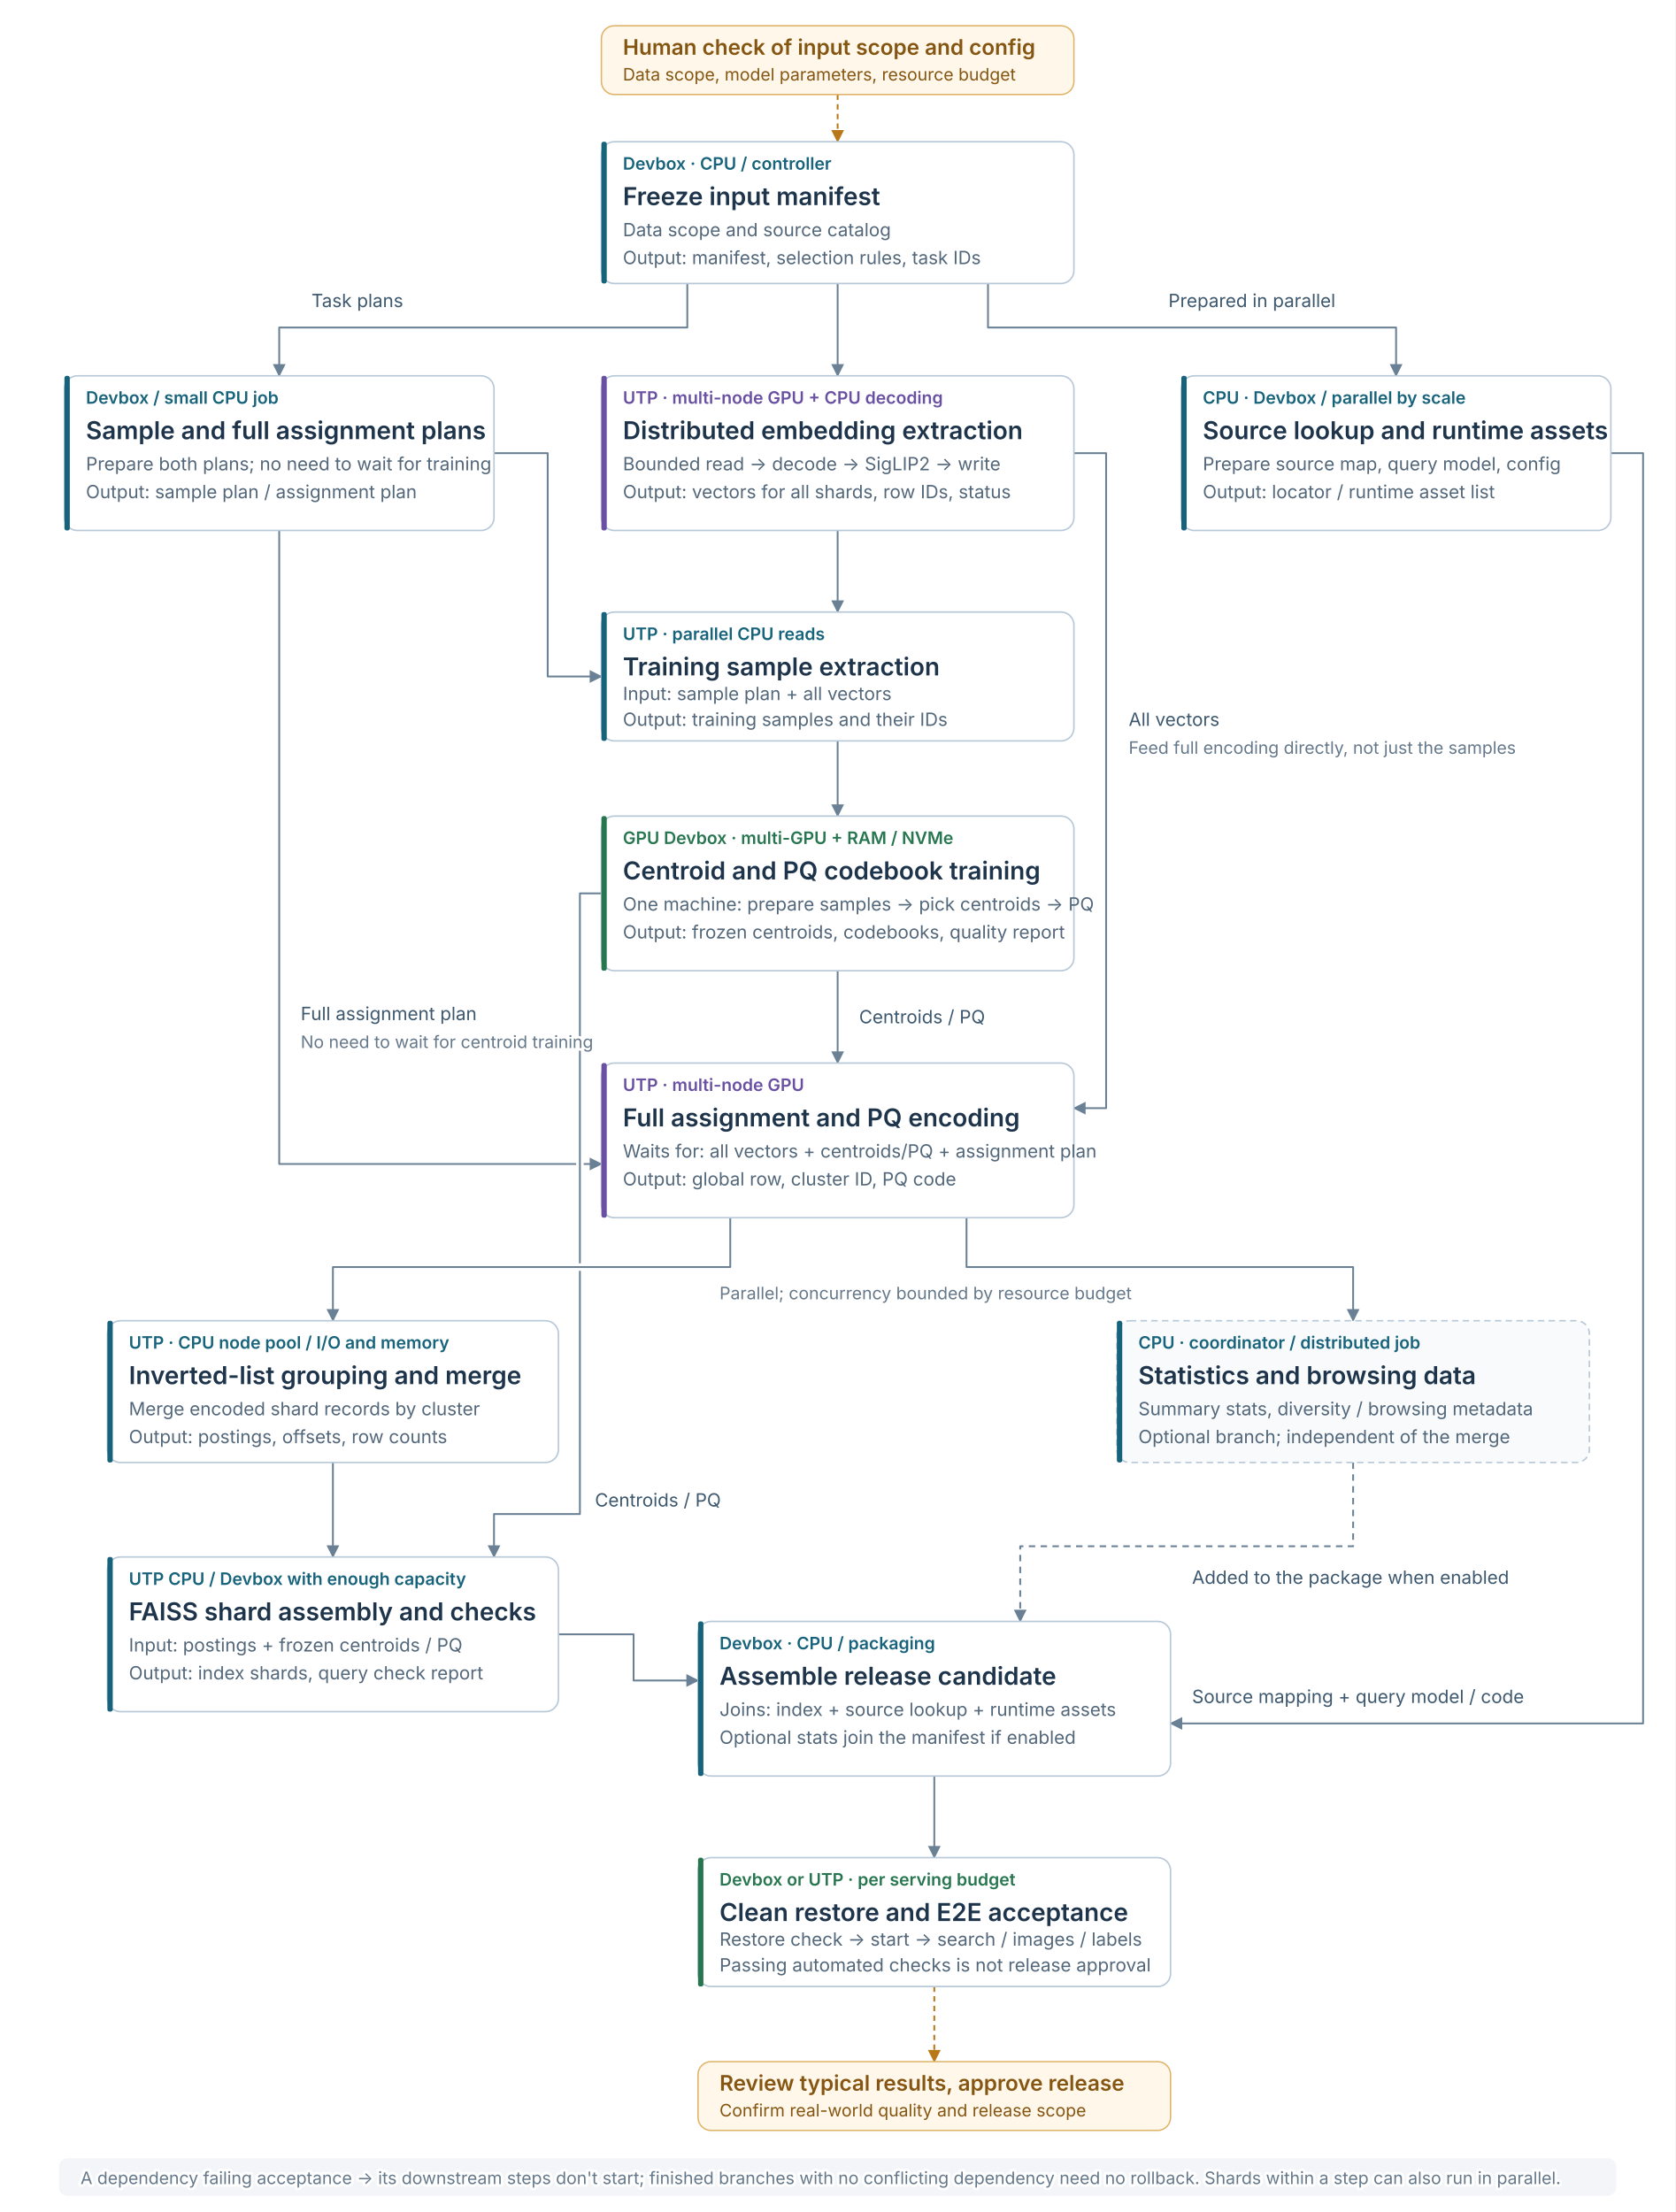
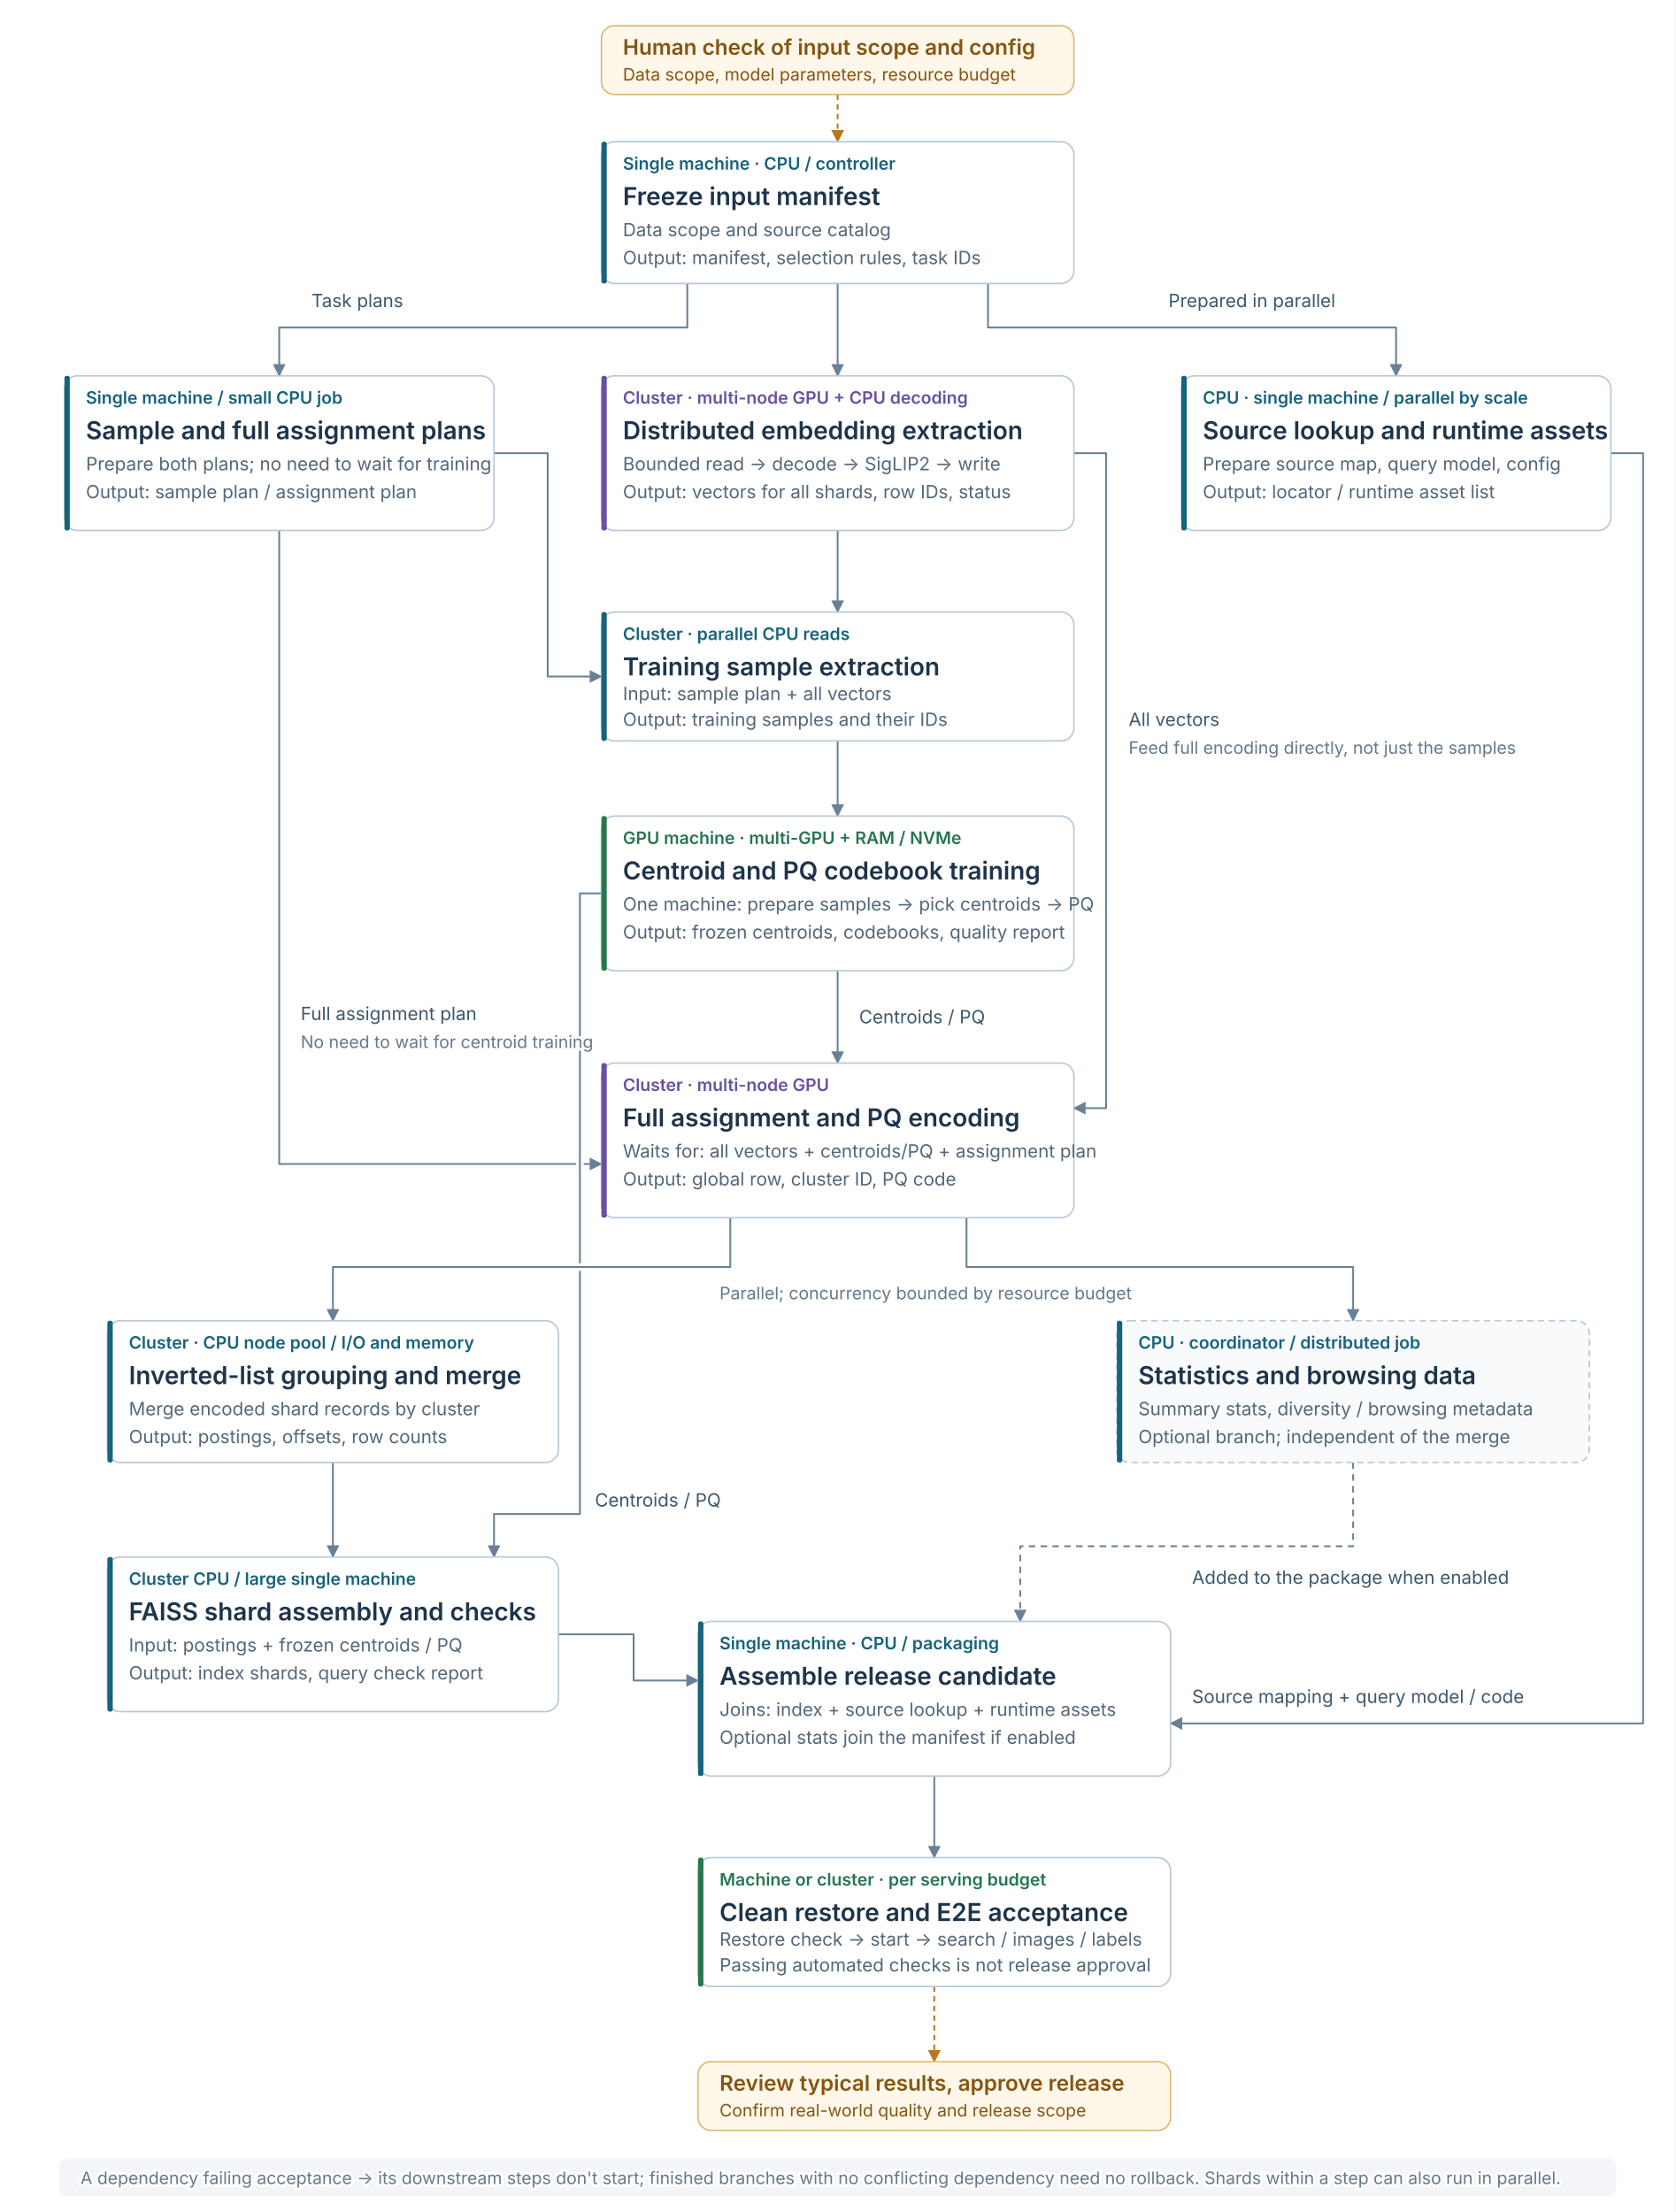
<svg xmlns="http://www.w3.org/2000/svg" width="1560" height="2060" viewBox="0 0 1560 2060" role="img" aria-labelledby="svg-title svg-desc">
  <style>

*{box-sizing:border-box}
body{margin:0;background:#f3f5f8;color:#1e2c3b;font-family:-apple-system,BlinkMacSystemFont,"PingFang SC","Microsoft YaHei",sans-serif}
main{max-width:1600px;margin:0 auto;padding:30px 24px 42px}
header{margin:0 4px 22px}.kicker{margin:0 0 10px;color:#53647a;font-size:13px;letter-spacing:.08em}
h1{margin:0 0 12px;font-size:30px;line-height:1.35;font-weight:650}.subtitle{margin:0;max-width:1150px;color:#53647a;line-height:1.7;font-size:15px}
.legend{display:flex;gap:18px;flex-wrap:wrap;margin-top:16px;font-size:13px;color:#475569}.legend span{display:inline-flex;align-items:center;gap:7px}
.dot{width:10px;height:10px;border-radius:3px;display:inline-block}.cpu{background:#17637b}.gpu{background:#6950a2}.local{background:#27764f}.human{background:#b97817}
.line-key{display:inline-block;width:25px;border-top:2px solid #6a8095}.line-key.optional{border-top-style:dashed}.line-key.control{border-top-color:#b97817;border-top-style:dashed}
figure{margin:0;background:#fff;border:1px solid #d8e0e8;border-radius:16px;overflow:hidden}.diagram{overflow:auto;padding:20px 0 0}
svg{display:block;width:100%;height:auto;min-width:1180px}svg text{font-family:inherit}
.node-box{fill:#fff;stroke:#b7c8d8;stroke-width:1.4}.optional-box{fill:#f8fafb;stroke-dasharray:6 4}
.resource{font-size:16px;font-weight:600}.node-title{font-size:23px;fill:#1e344b;font-weight:600}.node-note{font-size:17px;fill:#53677a}
.edge-halo{stroke:#fff;stroke-width:7;fill:none;stroke-linejoin:round;stroke-linecap:round}.edge{stroke:#6a8095;stroke-width:1.7;fill:none;stroke-linejoin:round}
.edge.optional{stroke-dasharray:6 5}.edge.control{stroke:#b97817;stroke-dasharray:5 4}
.edge-label{font-size:17px;fill:#3d586e;paint-order:stroke;stroke:#fff;stroke-width:6;stroke-linejoin:round}
.edge-sub{font-size:16px;fill:#65788a;paint-order:stroke;stroke:#fff;stroke-width:5;stroke-linejoin:round}
.human-box{fill:#fff7e9;stroke:#dfb369;stroke-width:1.3}.human-title{font-size:20px;fill:#855512;font-weight:600}.human-note{font-size:16px;fill:#855512}
figcaption{border-top:1px solid #e3e9ef;padding:18px 24px;font-size:14px;line-height:1.8;color:#526174}figcaption p{margin:0 0 7px}figcaption p:last-child{margin-bottom:0}figcaption strong{color:#293e54;font-weight:600}
details{margin-top:20px;padding:16px 20px;border:1px solid #d8e0e8;border-radius:12px;background:#fff}summary{font-size:15px;font-weight:600;cursor:pointer}.details-note{font-size:13px;line-height:1.7;color:#5c6e80}
table{width:100%;border-collapse:collapse;font-size:13px;margin-top:12px}th,td{padding:10px 12px;border-bottom:1px solid #e8edf2;text-align:left;vertical-align:top;line-height:1.6}th{color:#52677c;font-weight:600}td:first-child{width:140px}code{font-family:ui-monospace,SFMono-Regular,Consolas,monospace;font-size:12px;overflow-wrap:anywhere}
.footer{font-size:12px;color:#6b7a8a;margin:16px 4px 0}
@media(max-width:700px){main{padding:20px 12px}h1{font-size:24px}.subtitle{font-size:14px}.legend{gap:12px}figcaption{padding:14px}.table-wrap{overflow:auto}table{min-width:640px}}
@media print{@page{size:A3 portrait;margin:10mm}body{background:#fff}main{max-width:none;padding:0}header{margin-bottom:10px}h1{font-size:23px}figure{border:0}.diagram{overflow:visible;padding:0}svg{min-width:0;width:100%}details,.footer{display:none}figcaption{font-size:10px;padding:8px 0}.subtitle,.legend{font-size:11px}}

svg{width:1560px;height:2060px;min-width:0;font-family:-apple-system,BlinkMacSystemFont,"PingFang SC","Microsoft YaHei",sans-serif}
</style>
  <rect width="1560" height="2060" fill="#ffffff" />
  <defs>
    <marker id="arrow" markerWidth="7" markerHeight="7" refX="6.4" refY="3.5" orient="auto">
      <path d="M0 0 L7 3.5 L0 7 Z" fill="#6a8095" />
    </marker>
    <marker id="control-arrow" markerWidth="7" markerHeight="7" refX="6.4" refY="3.5" orient="auto">
      <path d="M0 0 L7 3.5 L0 7 Z" fill="#b97817" />
    </marker>
  </defs>
  <g class="edge-group" data-from="approve-input" data-to="catalog" data-kind="control">
    <path d="M780 88 V132" class="edge-halo" />
    <path d="M780 88 V132" class="edge control" marker-end="url(#control-arrow)" />
  </g>
  <g class="edge-group" data-from="catalog" data-to="plans" data-kind="data">
    <path d="M640 264 V305 H260 V350" class="edge-halo" />
    <path d="M640 264 V305 H260 V350" class="edge data" marker-end="url(#arrow)" />
  </g>
  <g class="edge-group" data-from="catalog" data-to="embedding" data-kind="data">
    <path d="M780 264 V350" class="edge-halo" />
    <path d="M780 264 V350" class="edge data" marker-end="url(#arrow)" />
  </g>
  <g class="edge-group" data-from="catalog" data-to="runtime-assets" data-kind="data">
    <path d="M920 264 V305 H1300 V350" class="edge-halo" />
    <path d="M920 264 V305 H1300 V350" class="edge data" marker-end="url(#arrow)" />
  </g>
  <g class="edge-group" data-from="plans" data-to="sample" data-kind="data">
    <path d="M460 422 H510 V630 H560" class="edge-halo" />
    <path d="M460 422 H510 V630 H560" class="edge data" marker-end="url(#arrow)" />
  </g>
  <g class="edge-group" data-from="embedding" data-to="sample" data-kind="data">
    <path d="M780 494 V570" class="edge-halo" />
    <path d="M780 494 V570" class="edge data" marker-end="url(#arrow)" />
  </g>
  <g class="edge-group" data-from="embedding" data-to="assignment" data-kind="data">
    <path d="M1000 422 H1030 V1032 H1000" class="edge-halo" />
    <path d="M1000 422 H1030 V1032 H1000" class="edge data" marker-end="url(#arrow)" />
  </g>
  <g class="edge-group" data-from="plans" data-to="assignment" data-kind="data">
    <path d="M260 494 V1084 H560" class="edge-halo" />
    <path d="M260 494 V1084 H560" class="edge data" marker-end="url(#arrow)" />
  </g>
  <g class="edge-group" data-from="sample" data-to="training" data-kind="data">
    <path d="M780 690 V760" class="edge-halo" />
    <path d="M780 690 V760" class="edge data" marker-end="url(#arrow)" />
  </g>
  <g class="edge-group" data-from="training" data-to="assignment" data-kind="data">
    <path d="M780 904 V990" class="edge-halo" />
    <path d="M780 904 V990" class="edge data" marker-end="url(#arrow)" />
  </g>
  <g class="edge-group" data-from="training" data-to="faiss" data-kind="data">
    <path d="M560 832 H540 V1410 H460 V1450" class="edge-halo" />
    <path d="M560 832 H540 V1410 H460 V1450" class="edge data" marker-end="url(#arrow)" />
  </g>
  <g class="edge-group" data-from="assignment" data-to="postings" data-kind="data">
    <path d="M680 1134 V1180 H310 V1230" class="edge-halo" />
    <path d="M680 1134 V1180 H310 V1230" class="edge data" marker-end="url(#arrow)" />
  </g>
  <g class="edge-group" data-from="assignment" data-to="analysis" data-kind="data">
    <path d="M900 1134 V1180 H1260 V1230" class="edge-halo" />
    <path d="M900 1134 V1180 H1260 V1230" class="edge data" marker-end="url(#arrow)" />
  </g>
  <g class="edge-group" data-from="postings" data-to="faiss" data-kind="data">
    <path d="M310 1362 V1450" class="edge-halo" />
    <path d="M310 1362 V1450" class="edge data" marker-end="url(#arrow)" />
  </g>
  <g class="edge-group" data-from="faiss" data-to="package" data-kind="data">
    <path d="M520 1522 H590 V1565 H650" class="edge-halo" />
    <path d="M520 1522 H590 V1565 H650" class="edge data" marker-end="url(#arrow)" />
  </g>
  <g class="edge-group" data-from="analysis" data-to="package" data-kind="optional">
    <path d="M1260 1362 V1440 H950 V1510" class="edge-halo" />
    <path d="M1260 1362 V1440 H950 V1510" class="edge optional" marker-end="url(#arrow)" />
  </g>
  <g class="edge-group" data-from="runtime-assets" data-to="package" data-kind="data">
    <path d="M1500 422 H1530 V1605 H1090" class="edge-halo" />
    <path d="M1500 422 H1530 V1605 H1090" class="edge data" marker-end="url(#arrow)" />
  </g>
  <g class="edge-group" data-from="package" data-to="validate" data-kind="data">
    <path d="M870 1654 V1730" class="edge-halo" />
    <path d="M870 1654 V1730" class="edge data" marker-end="url(#arrow)" />
  </g>
  <g class="edge-group" data-from="validate" data-to="approve-release" data-kind="control">
    <path d="M870 1850 V1920" class="edge-halo" />
    <path d="M870 1850 V1920" class="edge control" marker-end="url(#control-arrow)" />
  </g>
  <text x="290" y="286" class="edge-label">Task plans</text>
  <text x="1088" y="286" class="edge-label">Prepared in parallel</text>
  <text x="280" y="950" class="edge-label">Full assignment plan</text>
  <text x="280" y="976" class="edge-sub">No need to wait for centroid training</text>
  <text x="1051" y="676" class="edge-label">All vectors</text>
  <text x="1051" y="702" class="edge-sub">Feed full encoding directly, not just the samples</text>
  <text x="800" y="953" class="edge-label">Centroids / PQ</text>
  <text x="554" y="1403" class="edge-label">Centroids / PQ</text>
  <text x="670" y="1210" class="edge-sub">Parallel; concurrency bounded by resource budget</text>
  <text x="1110" y="1475" class="edge-label">Added to the package when enabled</text>
  <text x="1110" y="1586" class="edge-label">Source mapping + query model / code</text>
  <g id="node-approve-input" class="dag-node human-node" data-node="approve-input" data-depends-on="" aria-label="Human check of input scope and config">
    <rect x="560" y="24" width="440" height="64" rx="12" class="human-box" />
    <text x="580" y="51" class="human-title">Human check of input scope and config</text>
    <text x="580" y="75" class="human-note">Data scope, model parameters, resource budget</text>
  </g>
-   <g id="node-catalog" class="dag-node" data-node="catalog" data-depends-on="approve-input" data-optional-depends-on="" aria-label="Freeze input manifest, Devbox · CPU / controller">
+   <g id="node-catalog" class="dag-node" data-node="catalog" data-depends-on="approve-input" data-optional-depends-on="" aria-label="Freeze input manifest, Single machine · CPU / controller">
    <rect x="560" y="132" width="440" height="132" rx="12" class="node-box" />
    <rect x="560" y="132" width="5" height="132" rx="2" fill="#17637b" />
-     <text x="580" y="158" class="resource" fill="#17637b">Devbox · CPU / controller</text>
+     <text x="580" y="158" class="resource" fill="#17637b">Single machine · CPU / controller</text>
    <text x="580" y="191" class="node-title">Freeze input manifest</text>
    <text x="580" y="220" class="node-note">Data scope and source catalog</text>
    <text x="580" y="246" class="node-note">Output: manifest, selection rules, task IDs</text>
  </g>
-   <g id="node-plans" class="dag-node" data-node="plans" data-depends-on="catalog" data-optional-depends-on="" aria-label="Sample and full assignment plans, Devbox / small CPU job">
+   <g id="node-plans" class="dag-node" data-node="plans" data-depends-on="catalog" data-optional-depends-on="" aria-label="Sample and full assignment plans, Single machine / small CPU job">
    <rect x="60" y="350" width="400" height="144" rx="12" class="node-box" />
    <rect x="60" y="350" width="5" height="144" rx="2" fill="#17637b" />
-     <text x="80" y="376" class="resource" fill="#17637b">Devbox / small CPU job</text>
+     <text x="80" y="376" class="resource" fill="#17637b">Single machine / small CPU job</text>
    <text x="80" y="409" class="node-title">Sample and full assignment plans</text>
    <text x="80" y="438" class="node-note">Prepare both plans; no need to wait for training</text>
    <text x="80" y="464" class="node-note">Output: sample plan / assignment plan</text>
  </g>
-   <g id="node-embedding" class="dag-node" data-node="embedding" data-depends-on="catalog" data-optional-depends-on="" aria-label="Distributed embedding extraction, UTP · multi-node GPU + CPU decoding">
+   <g id="node-embedding" class="dag-node" data-node="embedding" data-depends-on="catalog" data-optional-depends-on="" aria-label="Distributed embedding extraction, Cluster · multi-node GPU + CPU decoding">
    <rect x="560" y="350" width="440" height="144" rx="12" class="node-box" />
    <rect x="560" y="350" width="5" height="144" rx="2" fill="#6950a2" />
-     <text x="580" y="376" class="resource" fill="#6950a2">UTP · multi-node GPU + CPU decoding</text>
+     <text x="580" y="376" class="resource" fill="#6950a2">Cluster · multi-node GPU + CPU decoding</text>
    <text x="580" y="409" class="node-title">Distributed embedding extraction</text>
    <text x="580" y="438" class="node-note">Bounded read → decode → SigLIP2 → write</text>
    <text x="580" y="464" class="node-note">Output: vectors for all shards, row IDs, status</text>
  </g>
-   <g id="node-runtime-assets" class="dag-node" data-node="runtime-assets" data-depends-on="catalog" data-optional-depends-on="" aria-label="Source lookup and runtime assets, CPU · Devbox / parallel by scale">
+   <g id="node-runtime-assets" class="dag-node" data-node="runtime-assets" data-depends-on="catalog" data-optional-depends-on="" aria-label="Source lookup and runtime assets, CPU · single machine / parallel by scale">
    <rect x="1100" y="350" width="400" height="144" rx="12" class="node-box" />
    <rect x="1100" y="350" width="5" height="144" rx="2" fill="#17637b" />
-     <text x="1120" y="376" class="resource" fill="#17637b">CPU · Devbox / parallel by scale</text>
+     <text x="1120" y="376" class="resource" fill="#17637b">CPU · single machine / parallel by scale</text>
    <text x="1120" y="409" class="node-title">Source lookup and runtime assets</text>
    <text x="1120" y="438" class="node-note">Prepare source map, query model, config</text>
    <text x="1120" y="464" class="node-note">Output: locator / runtime asset list</text>
  </g>
-   <g id="node-sample" class="dag-node" data-node="sample" data-depends-on="plans embedding" data-optional-depends-on="" aria-label="Training sample extraction, UTP · parallel CPU reads">
+   <g id="node-sample" class="dag-node" data-node="sample" data-depends-on="plans embedding" data-optional-depends-on="" aria-label="Training sample extraction, Cluster · parallel CPU reads">
    <rect x="560" y="570" width="440" height="120" rx="12" class="node-box" />
    <rect x="560" y="570" width="5" height="120" rx="2" fill="#17637b" />
-     <text x="580" y="596" class="resource" fill="#17637b">UTP · parallel CPU reads</text>
+     <text x="580" y="596" class="resource" fill="#17637b">Cluster · parallel CPU reads</text>
    <text x="580" y="629" class="node-title">Training sample extraction</text>
    <text x="580" y="652" class="node-note">Input: sample plan + all vectors</text>
    <text x="580" y="676" class="node-note">Output: training samples and their IDs</text>
  </g>
-   <g id="node-training" class="dag-node" data-node="training" data-depends-on="sample" data-optional-depends-on="" aria-label="Centroid and PQ codebook training, GPU Devbox · multi-GPU + RAM / NVMe">
+   <g id="node-training" class="dag-node" data-node="training" data-depends-on="sample" data-optional-depends-on="" aria-label="Centroid and PQ codebook training, GPU machine · multi-GPU + RAM / NVMe">
    <rect x="560" y="760" width="440" height="144" rx="12" class="node-box" />
    <rect x="560" y="760" width="5" height="144" rx="2" fill="#27764f" />
-     <text x="580" y="786" class="resource" fill="#27764f">GPU Devbox · multi-GPU + RAM / NVMe</text>
+     <text x="580" y="786" class="resource" fill="#27764f">GPU machine · multi-GPU + RAM / NVMe</text>
    <text x="580" y="819" class="node-title">Centroid and PQ codebook training</text>
    <text x="580" y="848" class="node-note">One machine: prepare samples → pick centroids → PQ</text>
    <text x="580" y="874" class="node-note">Output: frozen centroids, codebooks, quality report</text>
  </g>
-   <g id="node-assignment" class="dag-node" data-node="assignment" data-depends-on="embedding training plans" data-optional-depends-on="" aria-label="Full assignment and PQ encoding, UTP · multi-node GPU">
+   <g id="node-assignment" class="dag-node" data-node="assignment" data-depends-on="embedding training plans" data-optional-depends-on="" aria-label="Full assignment and PQ encoding, Cluster · multi-node GPU">
    <rect x="560" y="990" width="440" height="144" rx="12" class="node-box" />
    <rect x="560" y="990" width="5" height="144" rx="2" fill="#6950a2" />
-     <text x="580" y="1016" class="resource" fill="#6950a2">UTP · multi-node GPU</text>
+     <text x="580" y="1016" class="resource" fill="#6950a2">Cluster · multi-node GPU</text>
    <text x="580" y="1049" class="node-title">Full assignment and PQ encoding</text>
    <text x="580" y="1078" class="node-note">Waits for: all vectors + centroids/PQ + assignment plan</text>
    <text x="580" y="1104" class="node-note">Output: global row, cluster ID, PQ code</text>
  </g>
-   <g id="node-postings" class="dag-node" data-node="postings" data-depends-on="assignment" data-optional-depends-on="" aria-label="Inverted-list grouping and merge, UTP · CPU node pool / I/O and memory">
+   <g id="node-postings" class="dag-node" data-node="postings" data-depends-on="assignment" data-optional-depends-on="" aria-label="Inverted-list grouping and merge, Cluster · CPU node pool / I/O and memory">
    <rect x="100" y="1230" width="420" height="132" rx="12" class="node-box" />
    <rect x="100" y="1230" width="5" height="132" rx="2" fill="#17637b" />
-     <text x="120" y="1256" class="resource" fill="#17637b">UTP · CPU node pool / I/O and memory</text>
+     <text x="120" y="1256" class="resource" fill="#17637b">Cluster · CPU node pool / I/O and memory</text>
    <text x="120" y="1289" class="node-title">Inverted-list grouping and merge</text>
    <text x="120" y="1318" class="node-note">Merge encoded shard records by cluster</text>
    <text x="120" y="1344" class="node-note">Output: postings, offsets, row counts</text>
  </g>
  <g id="node-analysis" class="dag-node" data-node="analysis" data-depends-on="assignment" data-optional-depends-on="" aria-label="Statistics and browsing data, CPU · coordinator / distributed job">
    <rect x="1040" y="1230" width="440" height="132" rx="12" class="node-box optional-box" />
    <rect x="1040" y="1230" width="5" height="132" rx="2" fill="#17637b" />
    <text x="1060" y="1256" class="resource" fill="#17637b">CPU · coordinator / distributed job</text>
    <text x="1060" y="1289" class="node-title">Statistics and browsing data</text>
    <text x="1060" y="1318" class="node-note">Summary stats, diversity / browsing metadata</text>
    <text x="1060" y="1344" class="node-note">Optional branch; independent of the merge</text>
  </g>
-   <g id="node-faiss" class="dag-node" data-node="faiss" data-depends-on="postings training" data-optional-depends-on="" aria-label="FAISS shard assembly and checks, UTP CPU / Devbox with enough capacity">
+   <g id="node-faiss" class="dag-node" data-node="faiss" data-depends-on="postings training" data-optional-depends-on="" aria-label="FAISS shard assembly and checks, Cluster CPU / large single machine">
    <rect x="100" y="1450" width="420" height="144" rx="12" class="node-box" />
    <rect x="100" y="1450" width="5" height="144" rx="2" fill="#17637b" />
-     <text x="120" y="1476" class="resource" fill="#17637b">UTP CPU / Devbox with enough capacity</text>
+     <text x="120" y="1476" class="resource" fill="#17637b">Cluster CPU / large single machine</text>
    <text x="120" y="1509" class="node-title">FAISS shard assembly and checks</text>
    <text x="120" y="1538" class="node-note">Input: postings + frozen centroids / PQ</text>
    <text x="120" y="1564" class="node-note">Output: index shards, query check report</text>
  </g>
-   <g id="node-package" class="dag-node" data-node="package" data-depends-on="faiss runtime-assets" data-optional-depends-on="analysis" aria-label="Assemble release candidate, Devbox · CPU / packaging">
+   <g id="node-package" class="dag-node" data-node="package" data-depends-on="faiss runtime-assets" data-optional-depends-on="analysis" aria-label="Assemble release candidate, Single machine · CPU / packaging">
    <rect x="650" y="1510" width="440" height="144" rx="12" class="node-box" />
    <rect x="650" y="1510" width="5" height="144" rx="2" fill="#17637b" />
-     <text x="670" y="1536" class="resource" fill="#17637b">Devbox · CPU / packaging</text>
+     <text x="670" y="1536" class="resource" fill="#17637b">Single machine · CPU / packaging</text>
    <text x="670" y="1569" class="node-title">Assemble release candidate</text>
    <text x="670" y="1598" class="node-note">Joins: index + source lookup + runtime assets</text>
    <text x="670" y="1624" class="node-note">Optional stats join the manifest if enabled</text>
  </g>
-   <g id="node-validate" class="dag-node" data-node="validate" data-depends-on="package" data-optional-depends-on="" aria-label="Clean restore and end-to-end acceptance, Devbox or UTP · per serving budget">
+   <g id="node-validate" class="dag-node" data-node="validate" data-depends-on="package" data-optional-depends-on="" aria-label="Clean restore and end-to-end acceptance, Machine or cluster · per serving budget">
    <rect x="650" y="1730" width="440" height="120" rx="12" class="node-box" />
    <rect x="650" y="1730" width="5" height="120" rx="2" fill="#27764f" />
-     <text x="670" y="1756" class="resource" fill="#27764f">Devbox or UTP · per serving budget</text>
+     <text x="670" y="1756" class="resource" fill="#27764f">Machine or cluster · per serving budget</text>
    <text x="670" y="1789" class="node-title">Clean restore and E2E acceptance</text>
    <text x="670" y="1812" class="node-note">Restore check → start → search / images / labels</text>
    <text x="670" y="1836" class="node-note">Passing automated checks is not release approval</text>
  </g>
  <g id="node-approve-release" class="dag-node human-node" data-node="approve-release" data-depends-on="validate" aria-label="Review typical results, approve release">
    <rect x="650" y="1920" width="440" height="64" rx="12" class="human-box" />
    <text x="670" y="1947" class="human-title">Review typical results, approve release</text>
    <text x="670" y="1971" class="human-note">Confirm real-world quality and release scope</text>
  </g>
  <rect x="55" y="2010" width="1450" height="35" rx="8" fill="#f3f5f8" />
  <text x="75" y="2034" class="edge-sub">A dependency failing acceptance → its downstream steps don't start; finished branches with no conflicting dependency need no rollback. Shards within a step can also run in parallel.</text>
</svg>
